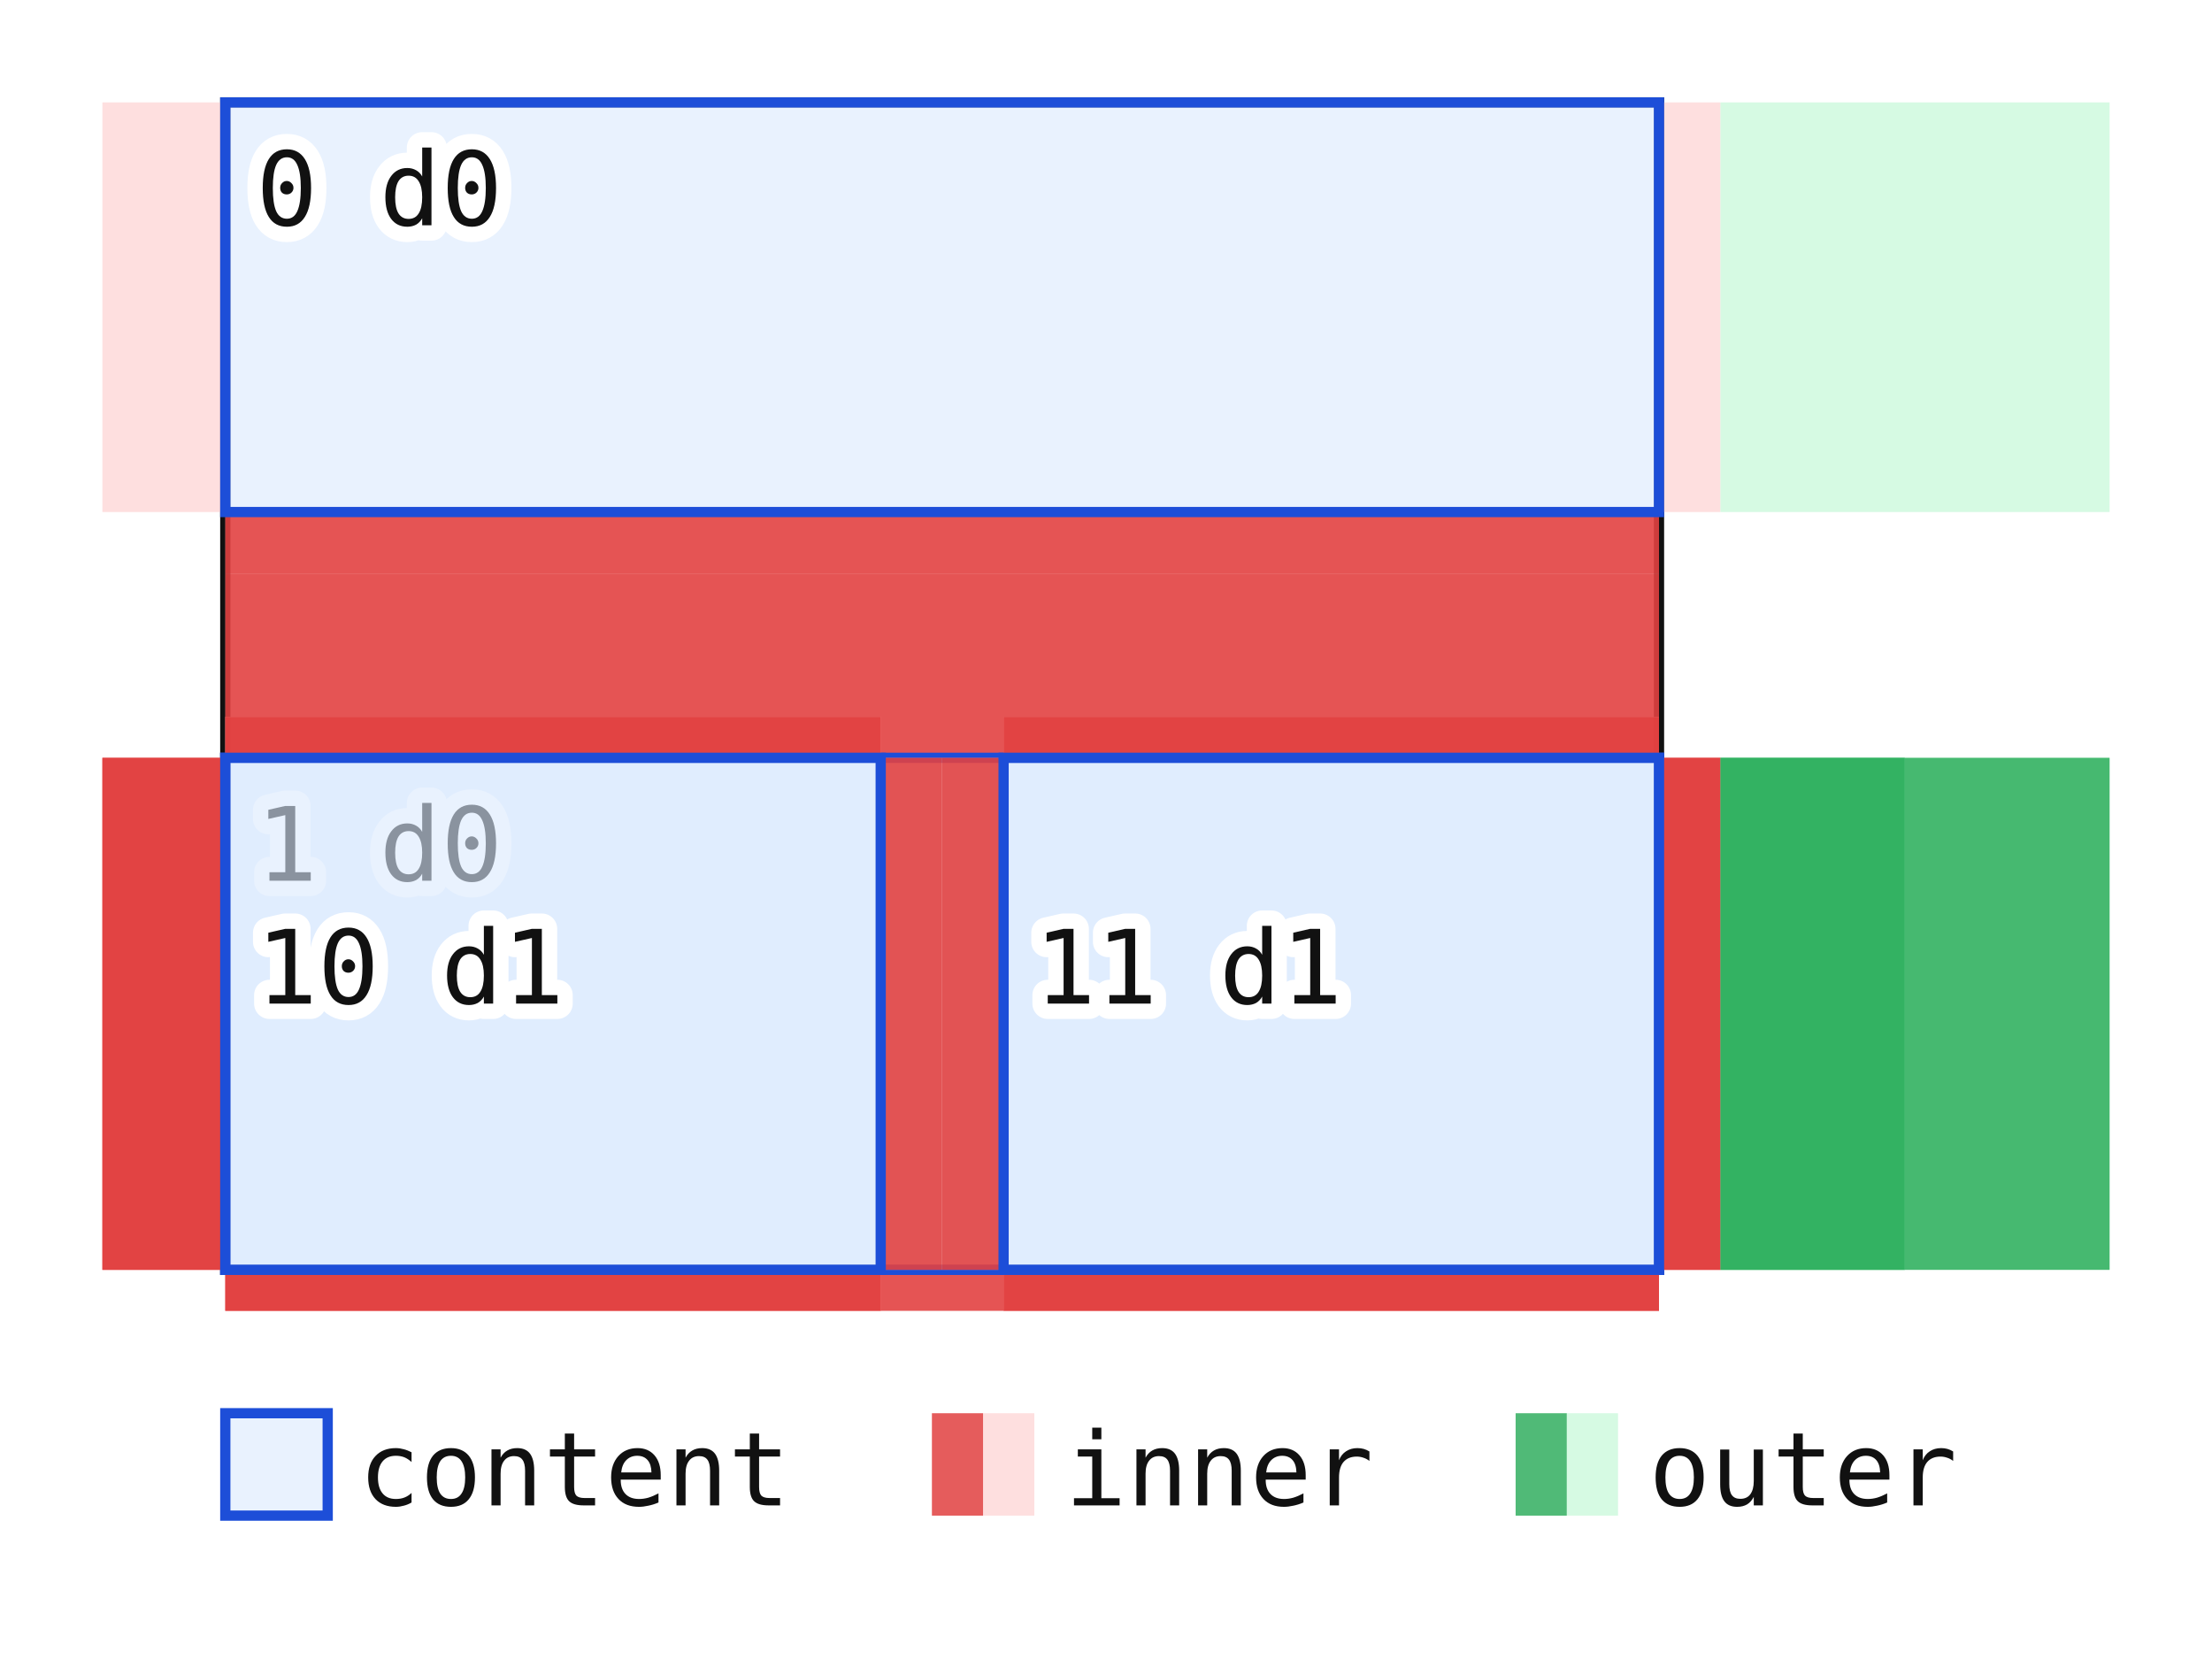
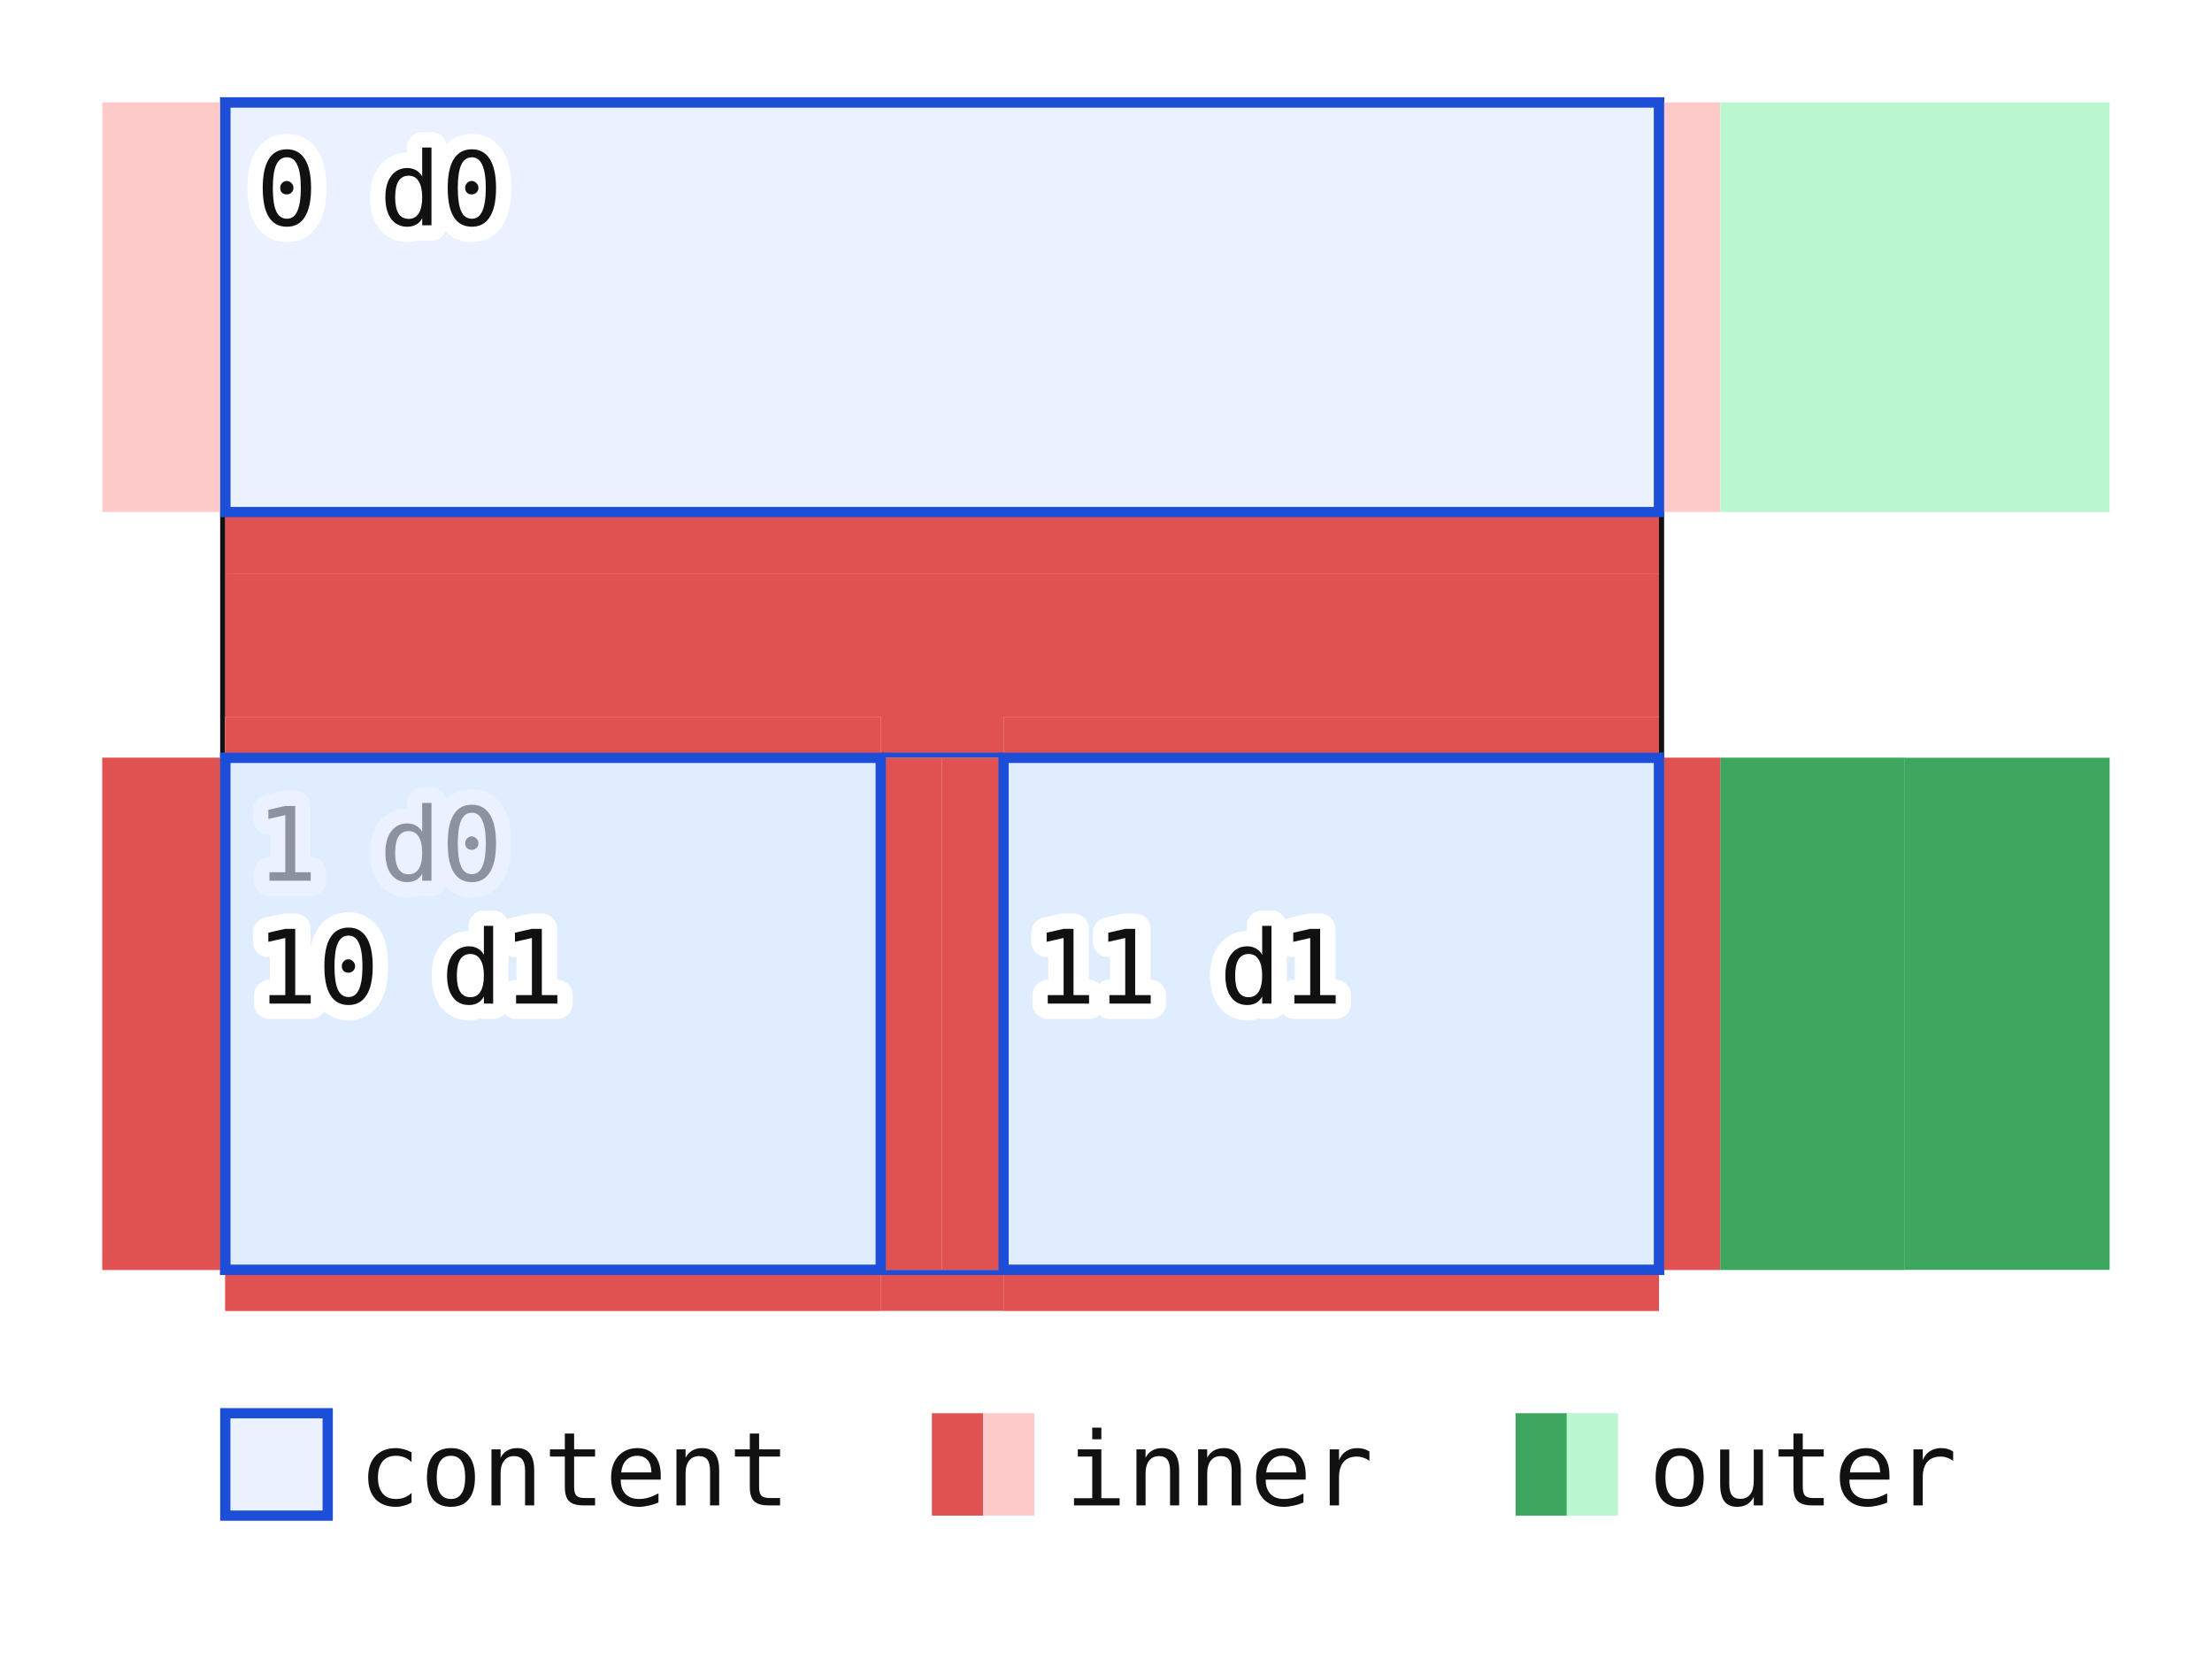
<svg xmlns="http://www.w3.org/2000/svg" viewBox="-22 -10 216 162" font-family="monospace" font-size="10">
  <rect x="-22" y="-10" width="216" height="162" fill="#ffffff" />
  <rect x="0" y="0" width="140" height="114" fill="none" stroke="#111111" stroke-width="1" />
-   <rect x="140" y="0" width="6" height="40" fill="#fecaca" fill-opacity="0.6" />
-   <rect x="146" y="0" width="38" height="40" fill="#bbf7d0" fill-opacity="0.6" />
-   <rect x="0" y="40" width="140" height="6" fill="#fecaca" fill-opacity="0.6" />
-   <rect x="0" y="40" width="140" height="6" fill="#dc2626" fill-opacity="0.75" />
-   <rect x="-12" y="0" width="12" height="40" fill="#fecaca" fill-opacity="0.6" />
+   <rect x="140" y="0" width="6" height="40" fill="#fecaca" />
+   <rect x="146" y="0" width="38" height="40" fill="#bbf7d0" />
+   <rect x="0" y="40" width="140" height="6" fill="#fecaca" />
+   <rect x="0" y="40" width="140" height="6" fill="#e05252" />
+   <rect x="-12" y="0" width="12" height="40" fill="#fecaca" />
  <rect x="0" y="0" width="140" height="40" fill="#dbeafe" fill-opacity="0.6" stroke="#1d4ed8" />
  <text x="3" y="12" fill="#111111" stroke="#ffffff" stroke-width="3" stroke-linejoin="round" paint-order="stroke">0 d0</text>
-   <rect x="0" y="46" width="140" height="18" fill="#fecaca" fill-opacity="0.6" />
-   <rect x="0" y="46" width="140" height="18" fill="#dc2626" fill-opacity="0.75" />
-   <rect x="140" y="64" width="6" height="50" fill="#fecaca" fill-opacity="0.6" />
-   <rect x="146" y="64" width="38" height="50" fill="#bbf7d0" fill-opacity="0.6" />
-   <rect x="140" y="64" width="6" height="50" fill="#dc2626" fill-opacity="0.75" />
-   <rect x="146" y="64" width="38" height="50" fill="#16a34a" fill-opacity="0.75" />
-   <rect x="0" y="114" width="140" height="4" fill="#fecaca" fill-opacity="0.6" />
-   <rect x="0" y="114" width="140" height="4" fill="#dc2626" fill-opacity="0.75" />
-   <rect x="-12" y="64" width="12" height="50" fill="#fecaca" fill-opacity="0.6" />
-   <rect x="-12" y="64" width="12" height="50" fill="#dc2626" fill-opacity="0.75" />
+   <rect x="0" y="46" width="140" height="18" fill="#fecaca" />
+   <rect x="0" y="46" width="140" height="18" fill="#e05252" />
+   <rect x="140" y="64" width="6" height="50" fill="#fecaca" />
+   <rect x="146" y="64" width="38" height="50" fill="#bbf7d0" />
+   <rect x="140" y="64" width="6" height="50" fill="#e05252" />
+   <rect x="146" y="64" width="38" height="50" fill="#3da75f" />
+   <rect x="0" y="114" width="140" height="4" fill="#fecaca" />
+   <rect x="0" y="114" width="140" height="4" fill="#e05252" />
+   <rect x="-12" y="64" width="12" height="50" fill="#fecaca" />
+   <rect x="-12" y="64" width="12" height="50" fill="#e05252" />
  <rect x="0" y="64" width="140" height="50" fill="#dbeafe" fill-opacity="0.6" stroke="#1d4ed8" />
  <text x="3" y="76" fill="#111111" stroke="#ffffff" stroke-width="3" stroke-linejoin="round" paint-order="stroke">1 d0</text>
-   <rect x="0" y="60" width="64" height="4" fill="#fecaca" fill-opacity="0.6" />
-   <rect x="0" y="60" width="64" height="4" fill="#dc2626" fill-opacity="0.75" />
-   <rect x="64" y="64" width="6" height="50" fill="#fecaca" fill-opacity="0.6" />
-   <rect x="64" y="64" width="6" height="50" fill="#dc2626" fill-opacity="0.75" />
-   <rect x="0" y="114" width="64" height="4" fill="#fecaca" fill-opacity="0.6" />
-   <rect x="0" y="114" width="64" height="4" fill="#dc2626" fill-opacity="0.75" />
-   <rect x="-12" y="64" width="12" height="50" fill="#fecaca" fill-opacity="0.6" />
-   <rect x="-12" y="64" width="12" height="50" fill="#dc2626" fill-opacity="0.75" />
+   <rect x="0" y="60" width="64" height="4" fill="#fecaca" />
+   <rect x="0" y="60" width="64" height="4" fill="#e05252" />
+   <rect x="64" y="64" width="6" height="50" fill="#fecaca" />
+   <rect x="64" y="64" width="6" height="50" fill="#e05252" />
+   <rect x="0" y="114" width="64" height="4" fill="#fecaca" />
+   <rect x="0" y="114" width="64" height="4" fill="#e05252" />
+   <rect x="-12" y="64" width="12" height="50" fill="#fecaca" />
+   <rect x="-12" y="64" width="12" height="50" fill="#e05252" />
  <rect x="0" y="64" width="64" height="50" fill="#dbeafe" fill-opacity="0.6" stroke="#1d4ed8" />
  <text x="3" y="88" fill="#111111" stroke="#ffffff" stroke-width="3" stroke-linejoin="round" paint-order="stroke">10 d1</text>
-   <rect x="76" y="60" width="64" height="4" fill="#fecaca" fill-opacity="0.6" />
-   <rect x="76" y="60" width="64" height="4" fill="#dc2626" fill-opacity="0.75" />
-   <rect x="140" y="64" width="6" height="50" fill="#fecaca" fill-opacity="0.6" />
-   <rect x="146" y="64" width="18" height="50" fill="#bbf7d0" fill-opacity="0.6" />
-   <rect x="140" y="64" width="6" height="50" fill="#dc2626" fill-opacity="0.75" />
-   <rect x="146" y="64" width="18" height="50" fill="#16a34a" fill-opacity="0.75" />
-   <rect x="76" y="114" width="64" height="4" fill="#fecaca" fill-opacity="0.6" />
-   <rect x="76" y="114" width="64" height="4" fill="#dc2626" fill-opacity="0.75" />
-   <rect x="70" y="64" width="6" height="50" fill="#fecaca" fill-opacity="0.6" />
-   <rect x="70" y="64" width="6" height="50" fill="#dc2626" fill-opacity="0.75" />
+   <rect x="76" y="60" width="64" height="4" fill="#fecaca" />
+   <rect x="76" y="60" width="64" height="4" fill="#e05252" />
+   <rect x="140" y="64" width="6" height="50" fill="#fecaca" />
+   <rect x="146" y="64" width="18" height="50" fill="#bbf7d0" />
+   <rect x="140" y="64" width="6" height="50" fill="#e05252" />
+   <rect x="146" y="64" width="18" height="50" fill="#3da75f" />
+   <rect x="76" y="114" width="64" height="4" fill="#fecaca" />
+   <rect x="76" y="114" width="64" height="4" fill="#e05252" />
+   <rect x="70" y="64" width="6" height="50" fill="#fecaca" />
+   <rect x="70" y="64" width="6" height="50" fill="#e05252" />
  <rect x="76" y="64" width="64" height="50" fill="#dbeafe" fill-opacity="0.6" stroke="#1d4ed8" />
  <text x="79" y="88" fill="#111111" stroke="#ffffff" stroke-width="3" stroke-linejoin="round" paint-order="stroke">11 d1</text>
  <rect x="0" y="128" width="10" height="10" fill="#dbeafe" fill-opacity="0.6" stroke="#1d4ed8" />
  <text x="13" y="137" fill="#111111" stroke="#ffffff" stroke-width="3" stroke-linejoin="round" paint-order="stroke">content</text>
-   <rect x="69" y="128" width="5" height="10" fill="#dc2626" fill-opacity="0.75" />
-   <rect x="74" y="128" width="5" height="10" fill="#fecaca" fill-opacity="0.6" />
+   <rect x="69" y="128" width="5" height="10" fill="#e05252" />
+   <rect x="74" y="128" width="5" height="10" fill="#fecaca" />
  <text x="82" y="137" fill="#111111" stroke="#ffffff" stroke-width="3" stroke-linejoin="round" paint-order="stroke">inner</text>
-   <rect x="126" y="128" width="5" height="10" fill="#16a34a" fill-opacity="0.75" />
-   <rect x="131" y="128" width="5" height="10" fill="#bbf7d0" fill-opacity="0.6" />
+   <rect x="126" y="128" width="5" height="10" fill="#3da75f" />
+   <rect x="131" y="128" width="5" height="10" fill="#bbf7d0" />
  <text x="139" y="137" fill="#111111" stroke="#ffffff" stroke-width="3" stroke-linejoin="round" paint-order="stroke">outer</text>
</svg>
